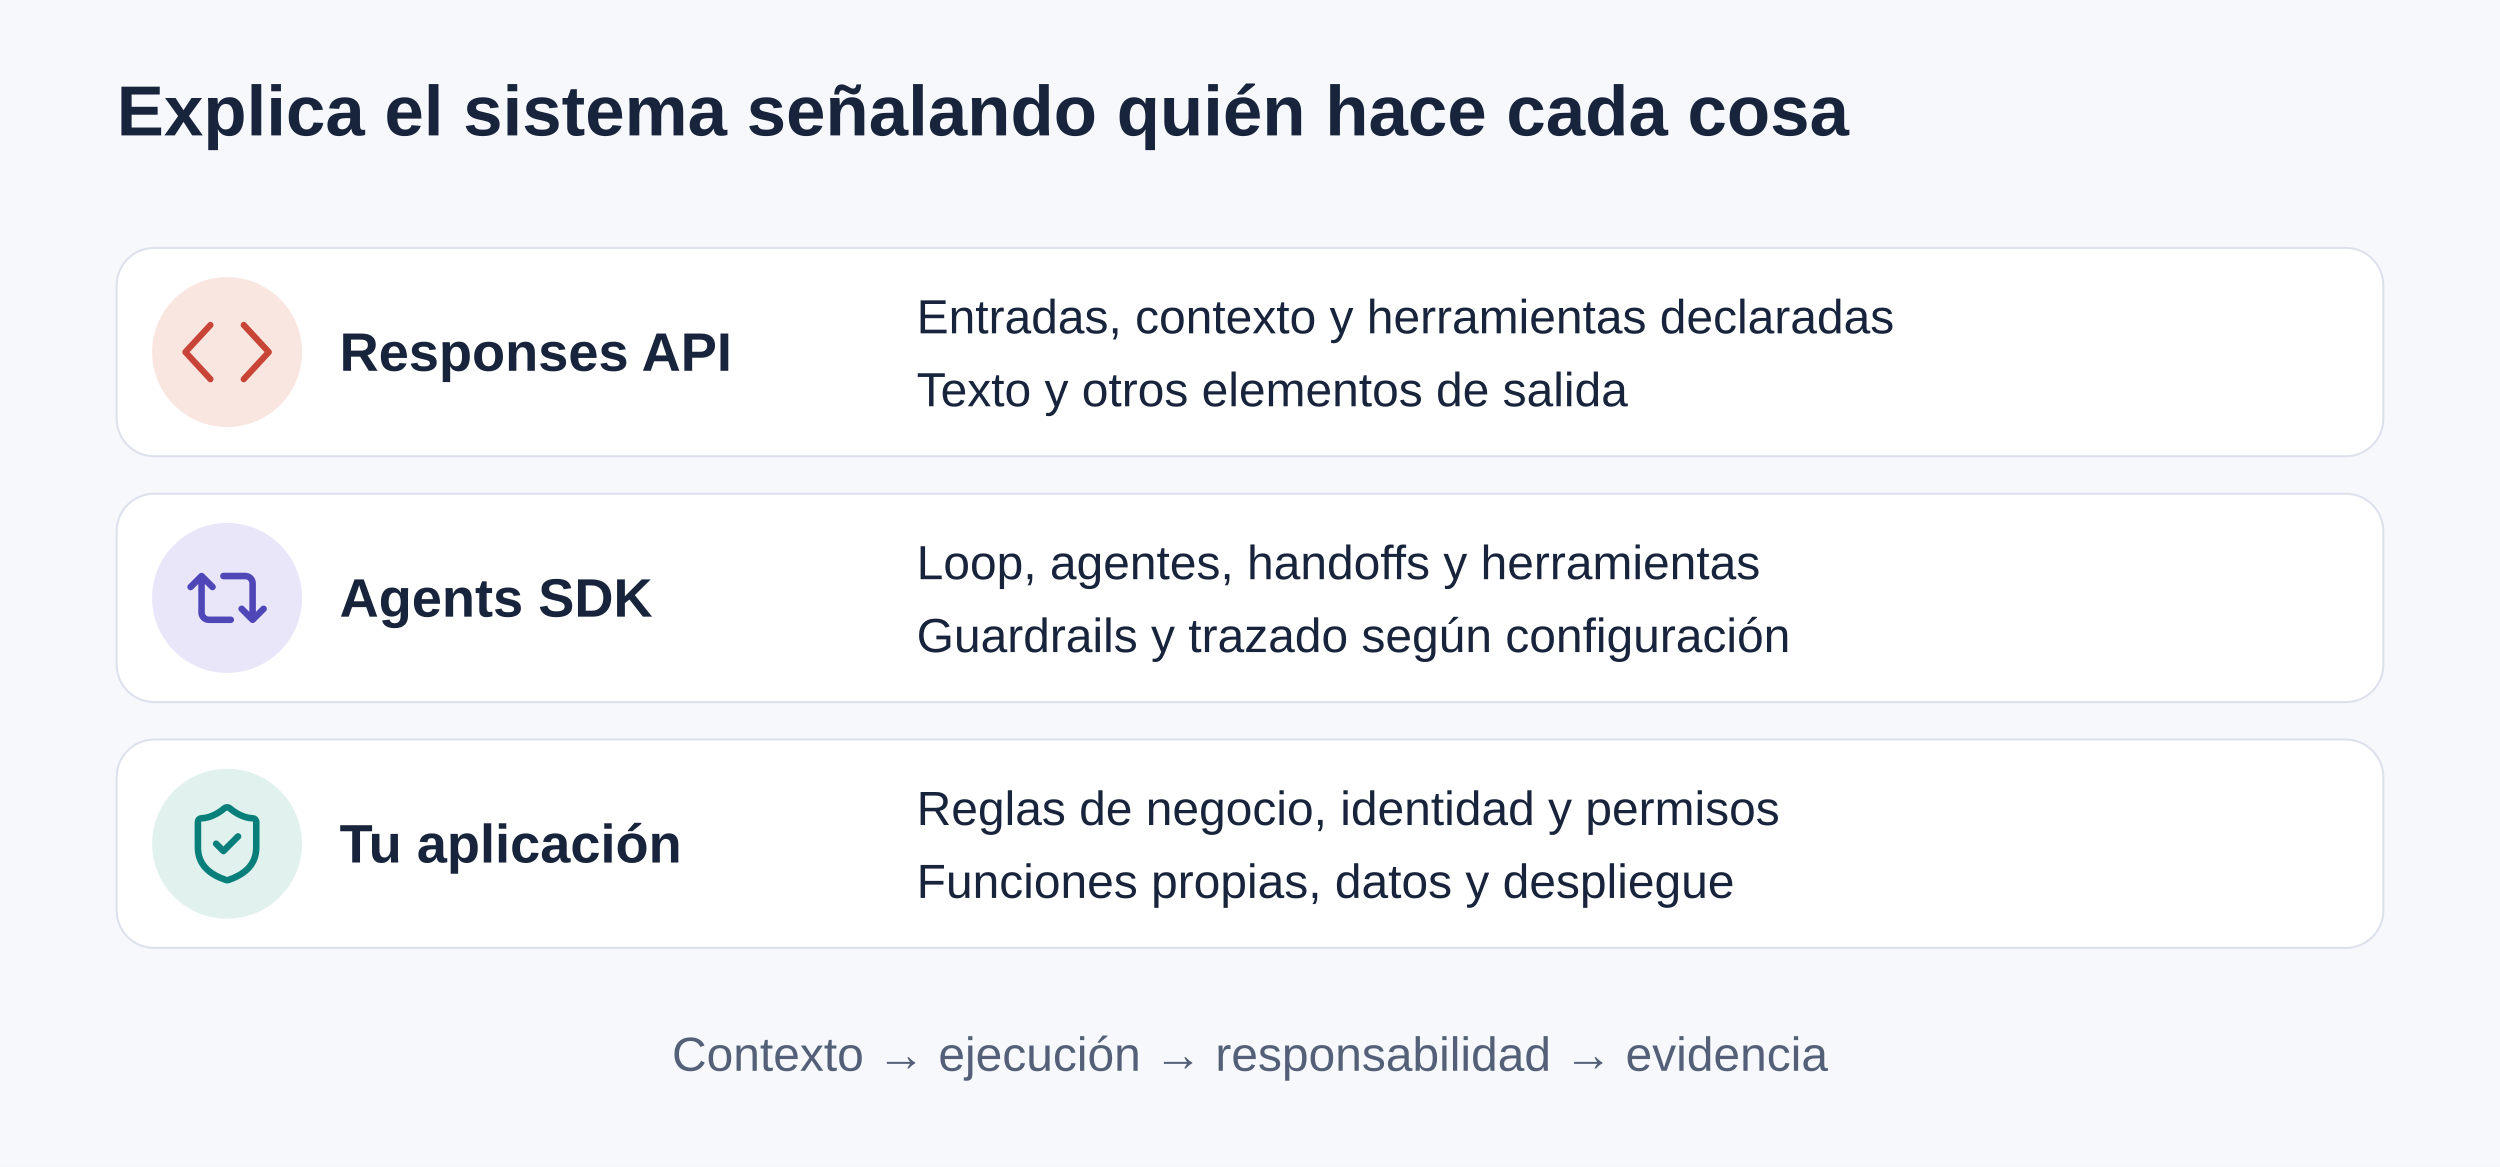
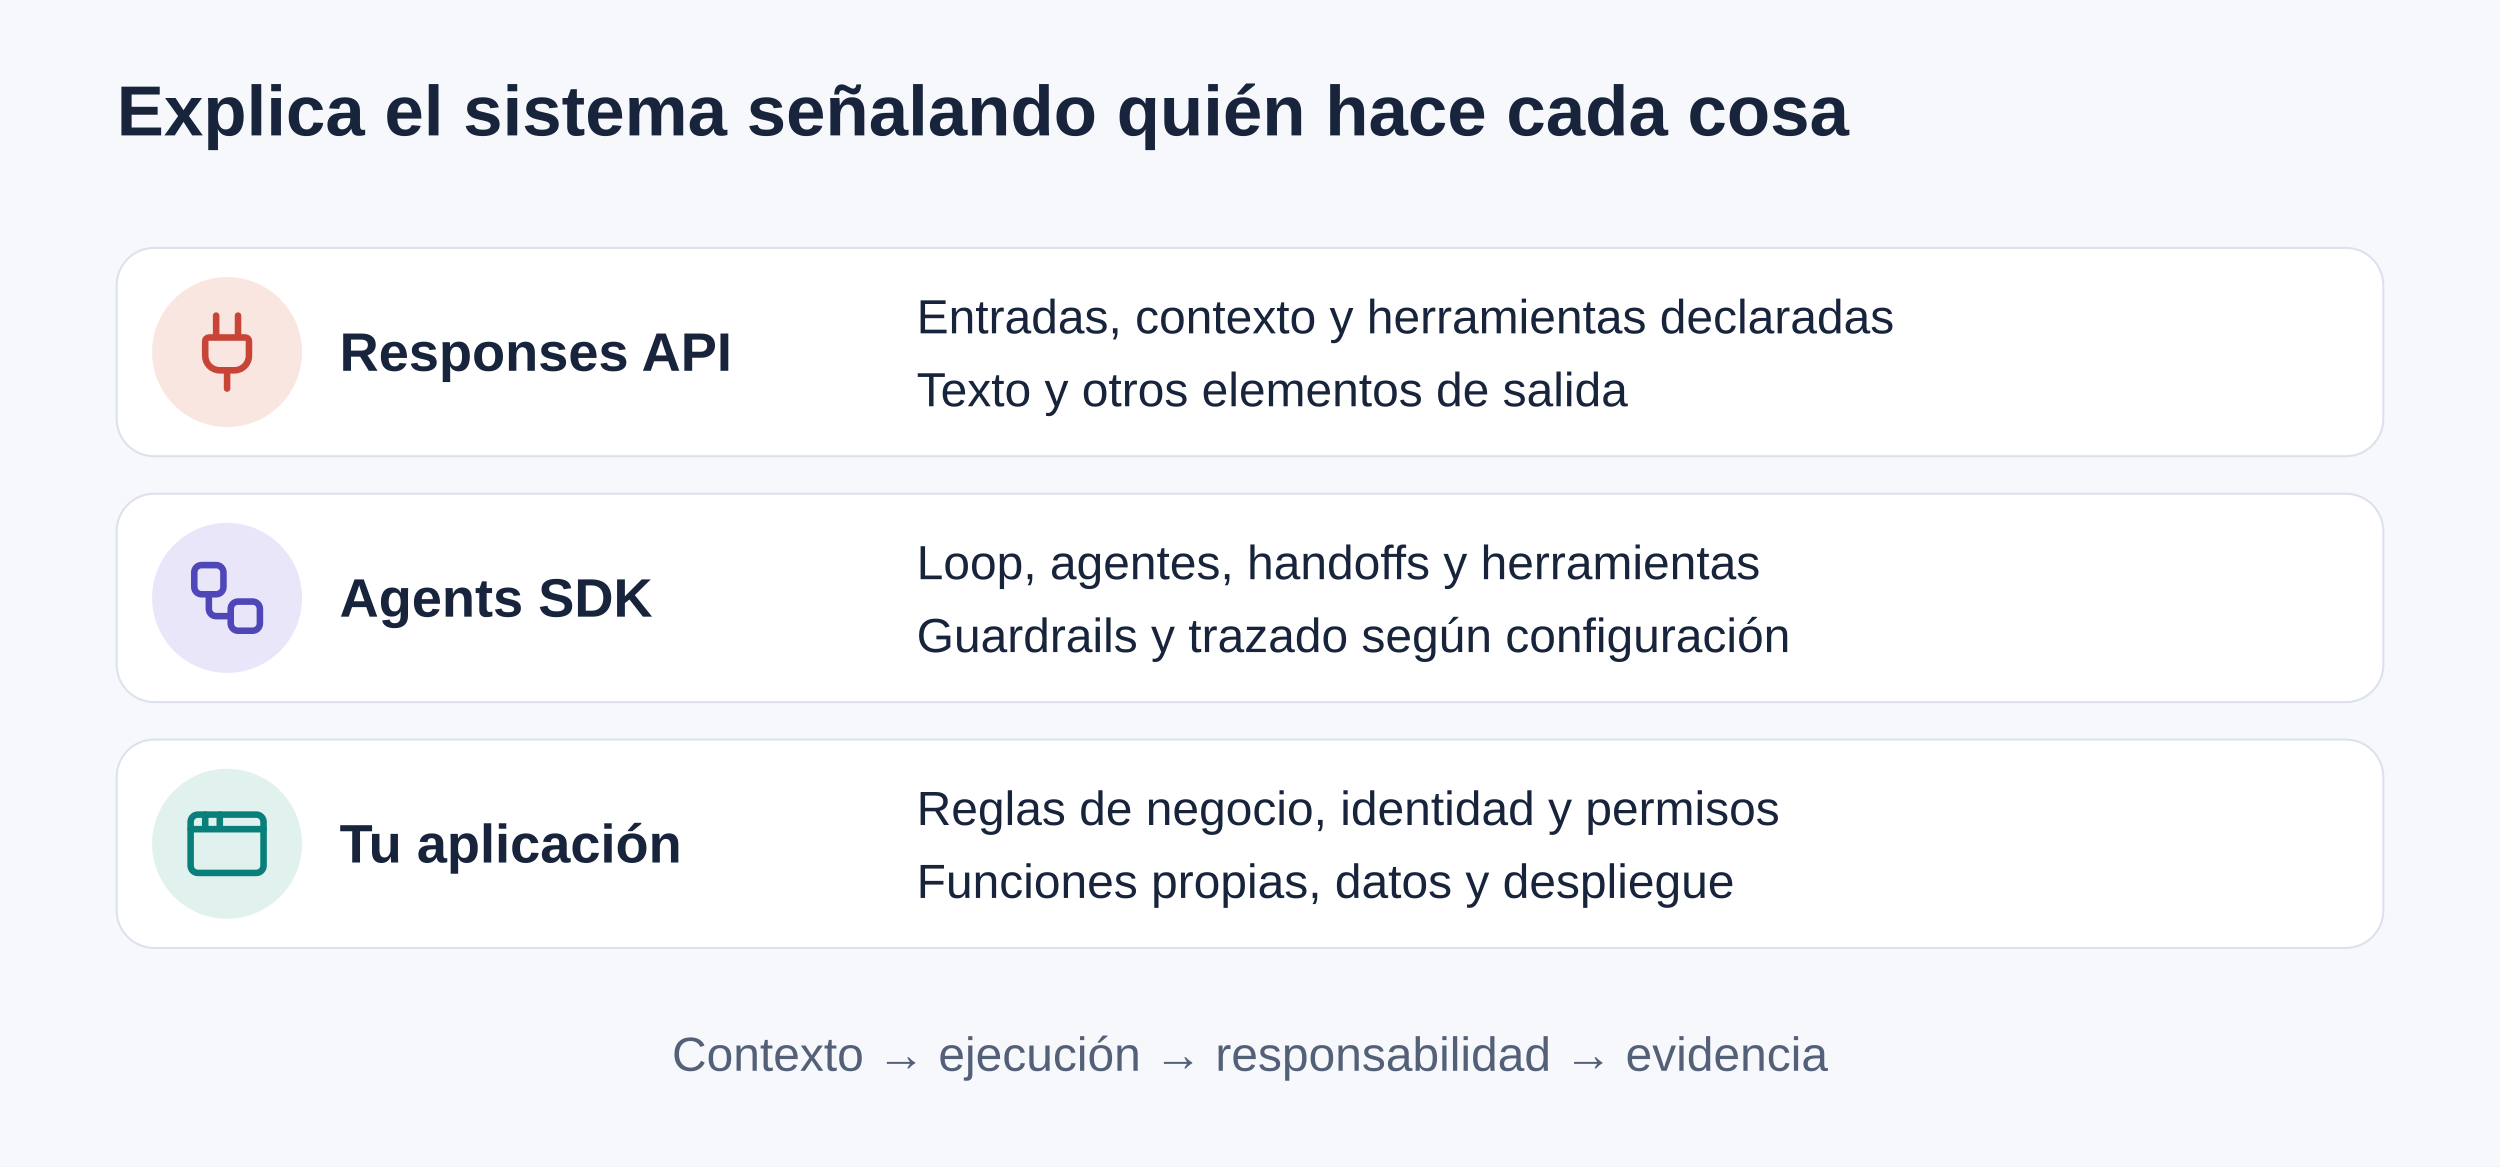
<svg xmlns="http://www.w3.org/2000/svg" viewBox="0 0 1200 560" role="img" aria-labelledby="title description">
  <defs>
    <style>text{font-family:'Segoe UI',Arial,sans-serif;fill:#17243b;font-size:23px}.h{font-size:34px;font-weight:700}.label{font-size:26px;font-weight:700}.icon{fill:none;stroke-width:3;stroke-linecap:round;stroke-linejoin:round}</style>
  </defs>
  <rect width="1200" height="560" fill="#f7f8fc" />
  <text x="56" y="65" class="h">Explica el sistema señalando quién hace cada cosa</text>
  <g fill="#fff" stroke="#dce1ec">
    <rect x="56" y="119" width="1088" height="100" rx="18" />
    <rect x="56" y="237" width="1088" height="100" rx="18" />
    <rect x="56" y="355" width="1088" height="100" rx="18" />
  </g>
  <circle cx="109" cy="169" r="36" fill="#fae6e1" />
-   <g class="icon" stroke="#c74436">
-     <path d="m101 156-12 13 12 13m16-26 12 13-12 13" />
+   <g data-icon="plug" transform="translate(88 148) scale(1.75)" fill="none" stroke="#c74436" stroke-width="1.8" stroke-linecap="round" stroke-linejoin="round">
+     <path d="M12 22v-5M15 8V2M17 8a1 1 0 0 1 1 1v4a4 4 0 0 1-4 4h-4a4 4 0 0 1-4-4V9a1 1 0 0 1 1-1zM9 8V2" />
  </g>
  <text x="163" y="178" class="label">Responses API</text>
  <text x="440" y="160">Entradas, contexto y herramientas declaradas</text>
  <text x="440" y="195">Texto y otros elementos de salida</text>
  <circle cx="109" cy="287" r="36" fill="#e9e6fa" />
-   <g transform="translate(88 266) scale(1.75)" fill="none" stroke="#4f46b8" stroke-width="1.8" stroke-linecap="round" stroke-linejoin="round">
-     <path d="m2 9 3-3 3 3M13 18H7a2 2 0 0 1-2-2V6m17 9-3 3-3-3M11 6h6a2 2 0 0 1 2 2v10" />
+   <g data-icon="workflow" transform="translate(88 266) scale(1.75)" fill="none" stroke="#4f46b8" stroke-width="1.8" stroke-linecap="round" stroke-linejoin="round">
+     <rect width="8" height="8" x="3" y="3" rx="2" />
+     <path d="M7 11v4a2 2 0 0 0 2 2h4" />
+     <rect width="8" height="8" x="13" y="13" rx="2" />
  </g>
  <text x="163" y="296" class="label">Agents SDK</text>
  <text x="440" y="278">Loop, agentes, handoffs y herramientas</text>
  <text x="440" y="313">Guardrails y trazado según configuración</text>
  <circle cx="109" cy="405" r="36" fill="#e1f2ee" />
-   <g transform="translate(88 384) scale(1.75)" fill="none" stroke="#087f7a" stroke-width="1.8" stroke-linecap="round" stroke-linejoin="round">
-     <path d="M20 13c0 5-3.5 7.5-7.66 8.95a1 1 0 0 1-.67-.01C7.5 20.5 4 18 4 13V6a1 1 0 0 1 1-1c2 0 4.5-1.2 6.24-2.72a1.17 1.17 0 0 1 1.52 0C14.51 3.81 17 5 19 5a1 1 0 0 1 1 1zM9 12l2 2 4-4" />
+   <g data-icon="app-window" transform="translate(88 384) scale(1.75)" fill="none" stroke="#087f7a" stroke-width="1.8" stroke-linecap="round" stroke-linejoin="round">
+     <rect x="2" y="4" width="20" height="16" rx="2" />
+     <path d="M10 4v4M2 8h20M6 4v4" />
  </g>
  <text x="163" y="414" class="label">Tu aplicación</text>
  <text x="440" y="396">Reglas de negocio, identidad y permisos</text>
  <text x="440" y="431">Funciones propias, datos y despliegue</text>
  <text x="600" y="514" text-anchor="middle" style="fill:#536078">Contexto → ejecución → responsabilidad → evidencia</text>
</svg>
